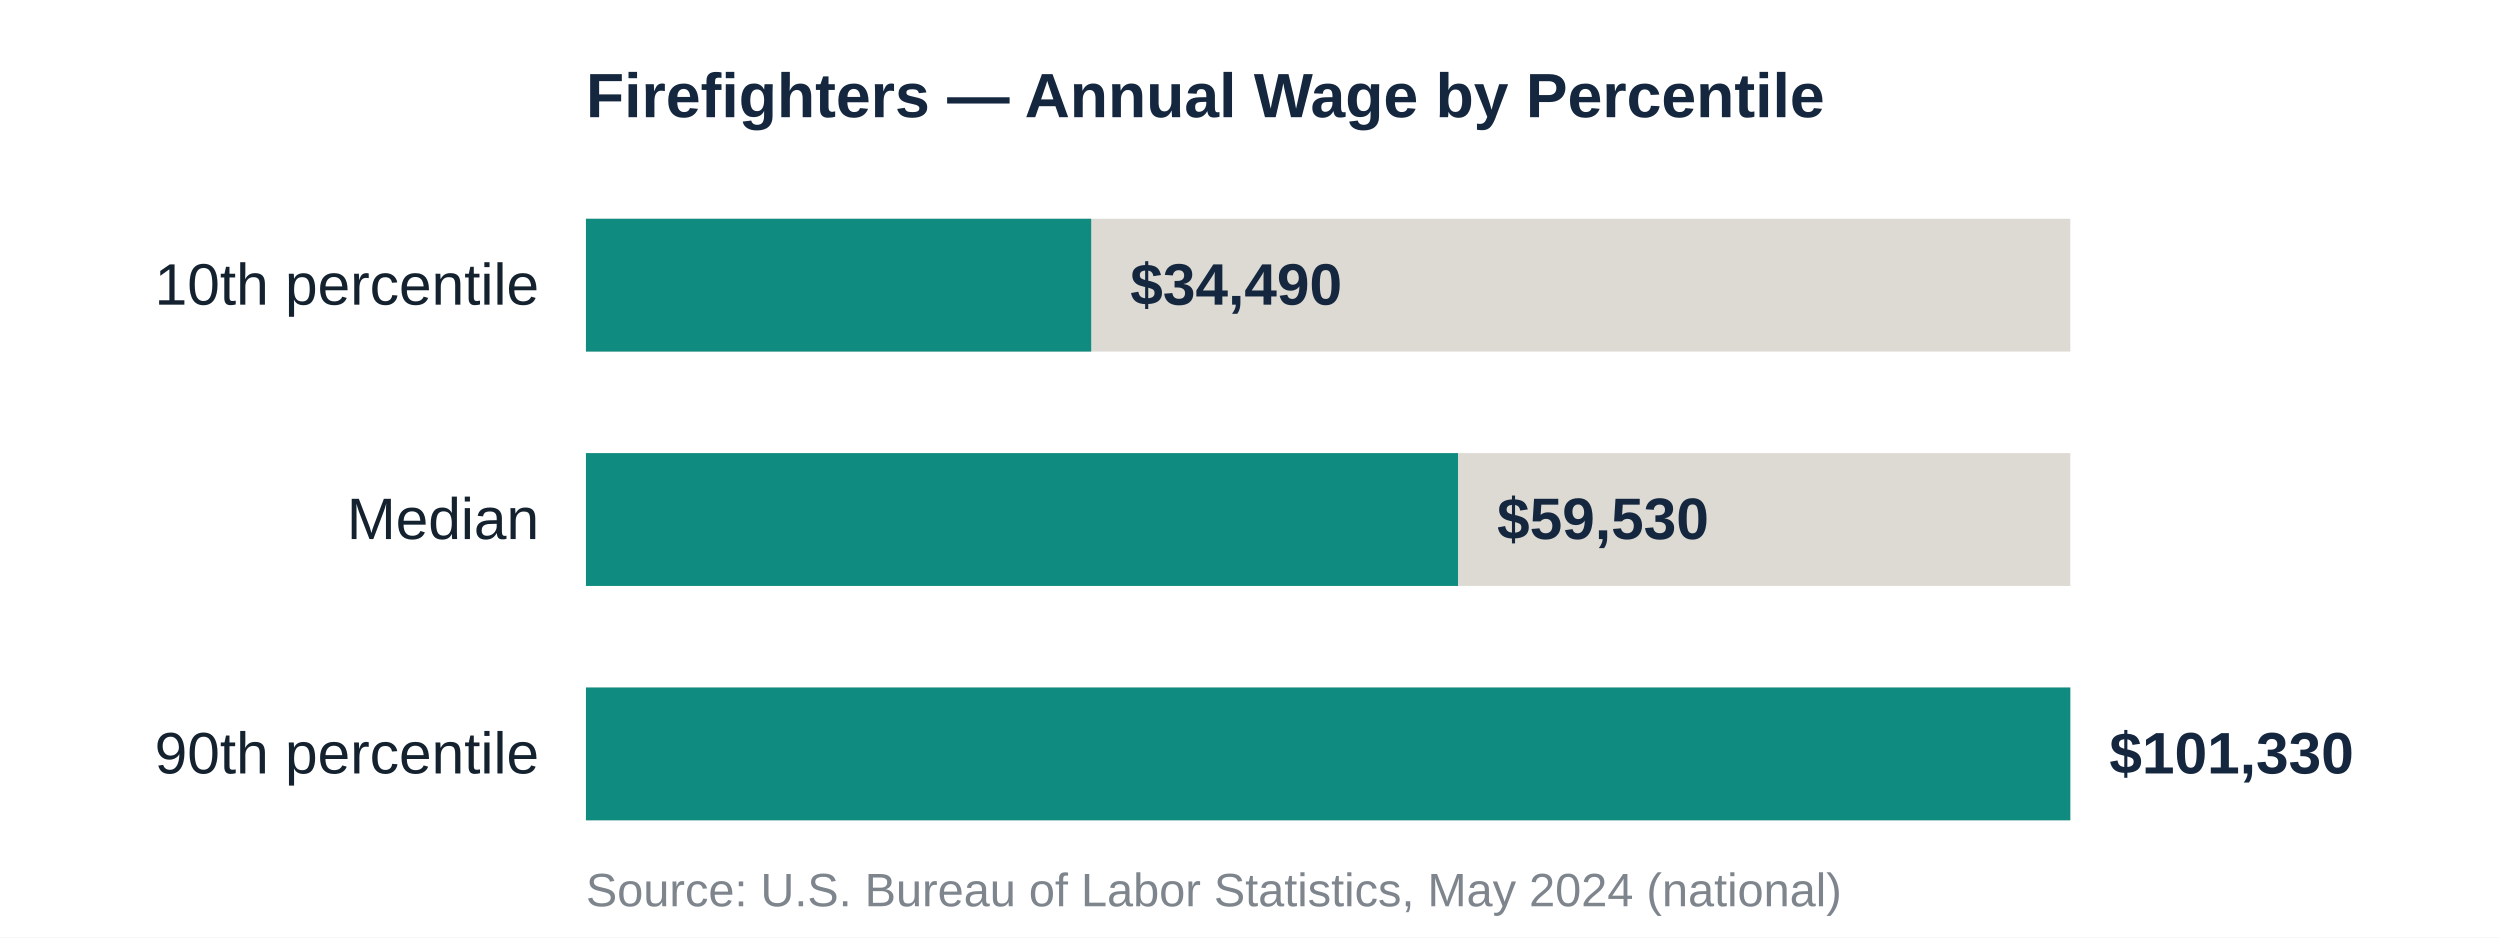
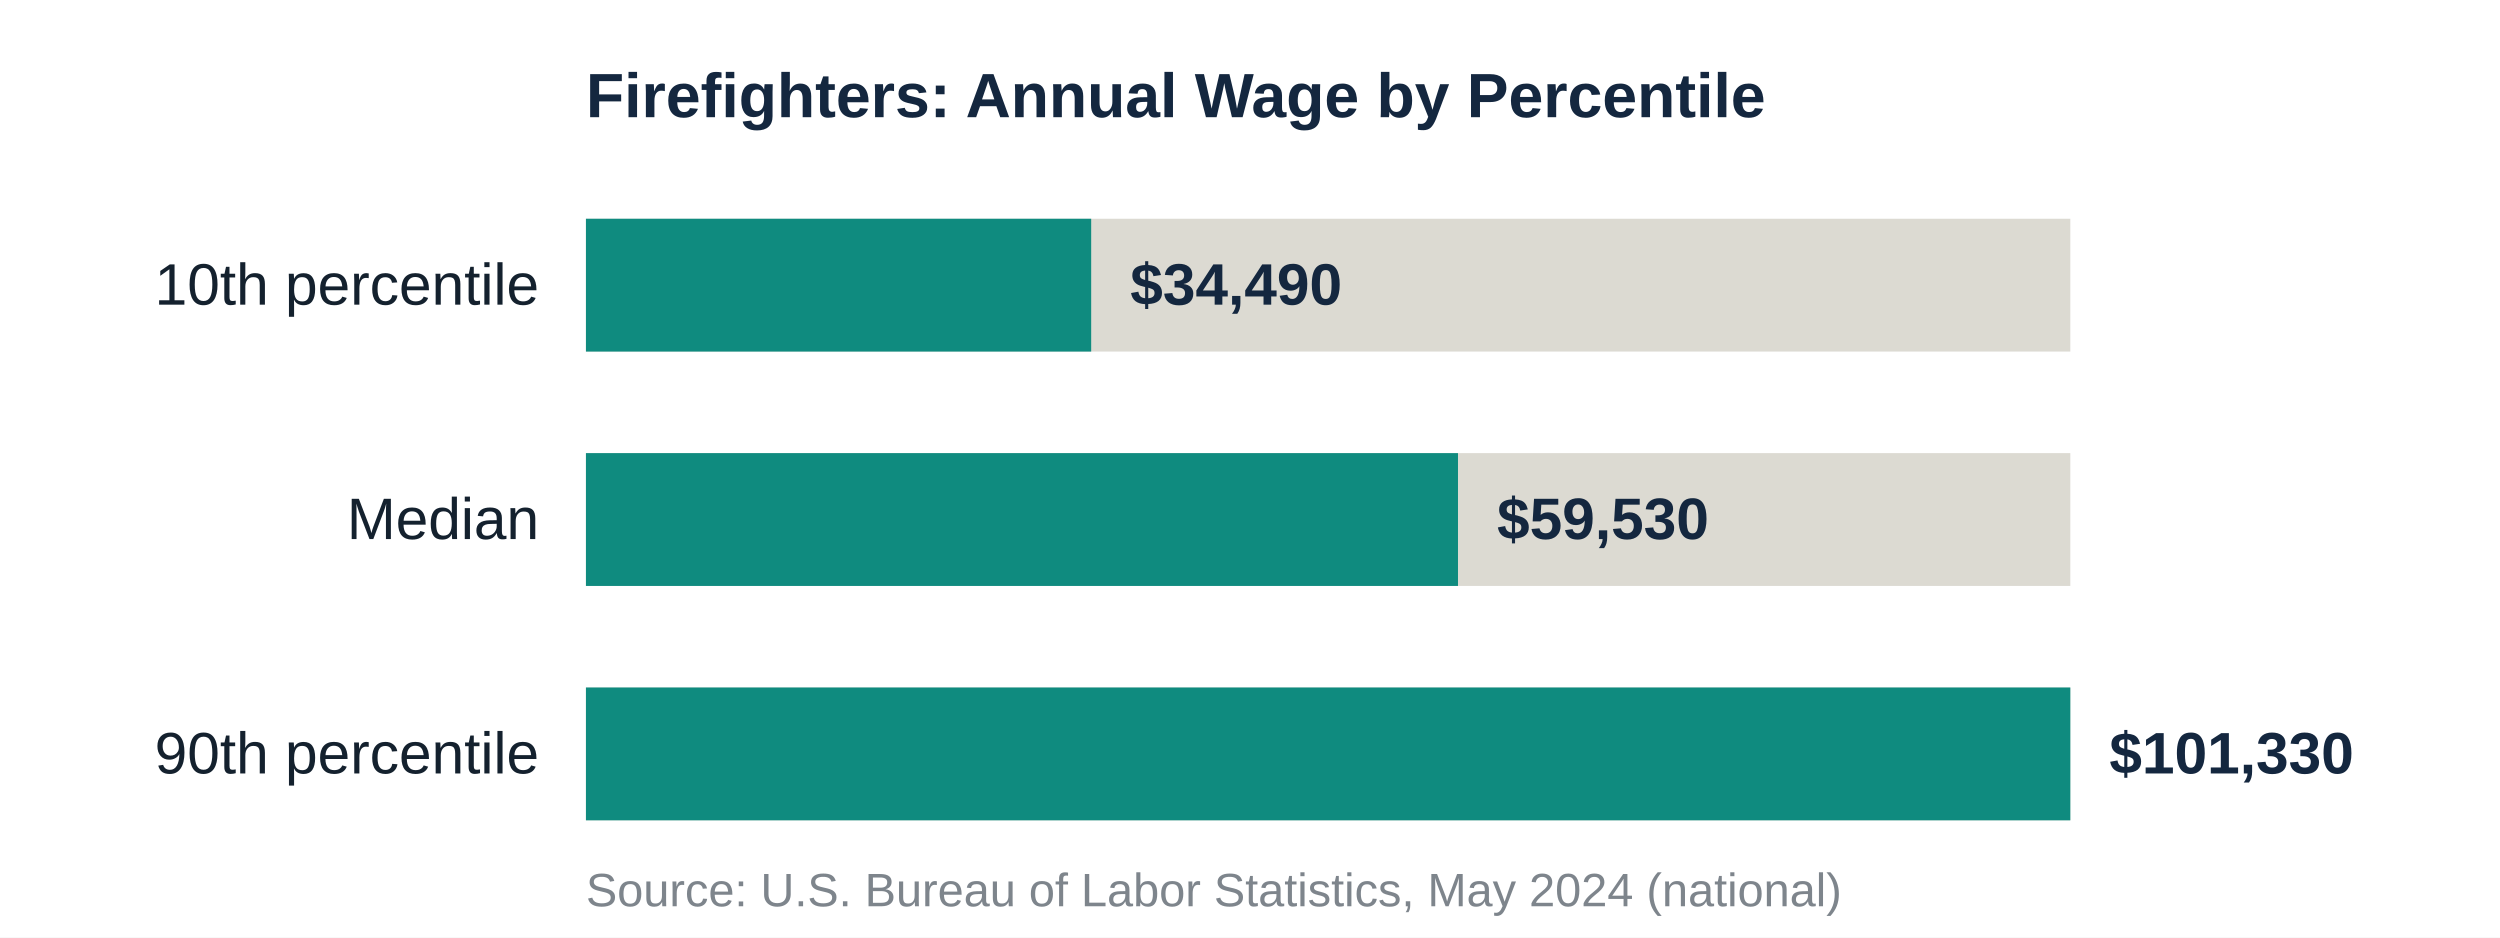
<svg xmlns="http://www.w3.org/2000/svg" viewBox="0 0 640 240" font-family="Arial, sans-serif">
  <rect x="0" y="0" width="640" height="240" fill="white" />
-   <text x="150" y="30" font-size="16" font-weight="700" fill="#14273f">Firefighters — Annual Wage by Percentile</text>
+   <text x="150" y="30" font-size="16" font-weight="700" fill="#14273f">Firefighters: Annual Wage by Percentile</text>
  <text x="138" y="78" text-anchor="end" font-size="15" fill="#14212e" font-family="Arial, sans-serif">10th percentile</text>
  <rect x="150" y="56" width="380" height="34" fill="#dcdad2" />
  <rect x="150" y="56" width="129.342" height="34" fill="#0f8b7f" />
  <text x="289.342" y="78" font-size="15" font-weight="700" fill="#14273f" font-family="Arial, sans-serif">$34,490</text>
  <text x="138" y="138" text-anchor="end" font-size="15" fill="#14212e" font-family="Arial, sans-serif">Median</text>
  <rect x="150" y="116" width="380" height="34" fill="#dcdad2" />
  <rect x="150" y="116" width="223.245" height="34" fill="#0f8b7f" />
  <text x="383.245" y="138" font-size="15" font-weight="700" fill="#14273f" font-family="Arial, sans-serif">$59,530</text>
  <text x="138" y="198" text-anchor="end" font-size="15" fill="#14212e" font-family="Arial, sans-serif">90th percentile</text>
  <rect x="150" y="176" width="380" height="34" fill="#dcdad2" />
  <rect x="150" y="176" width="380" height="34" fill="#0f8b7f" />
  <text x="540" y="198" font-size="15" font-weight="700" fill="#14273f" font-family="Arial, sans-serif">$101,330</text>
  <text x="150" y="232" font-size="12" fill="#14212e" opacity="0.55">Source: U.S. Bureau of Labor Statistics, May 2024 (national)</text>
</svg>
